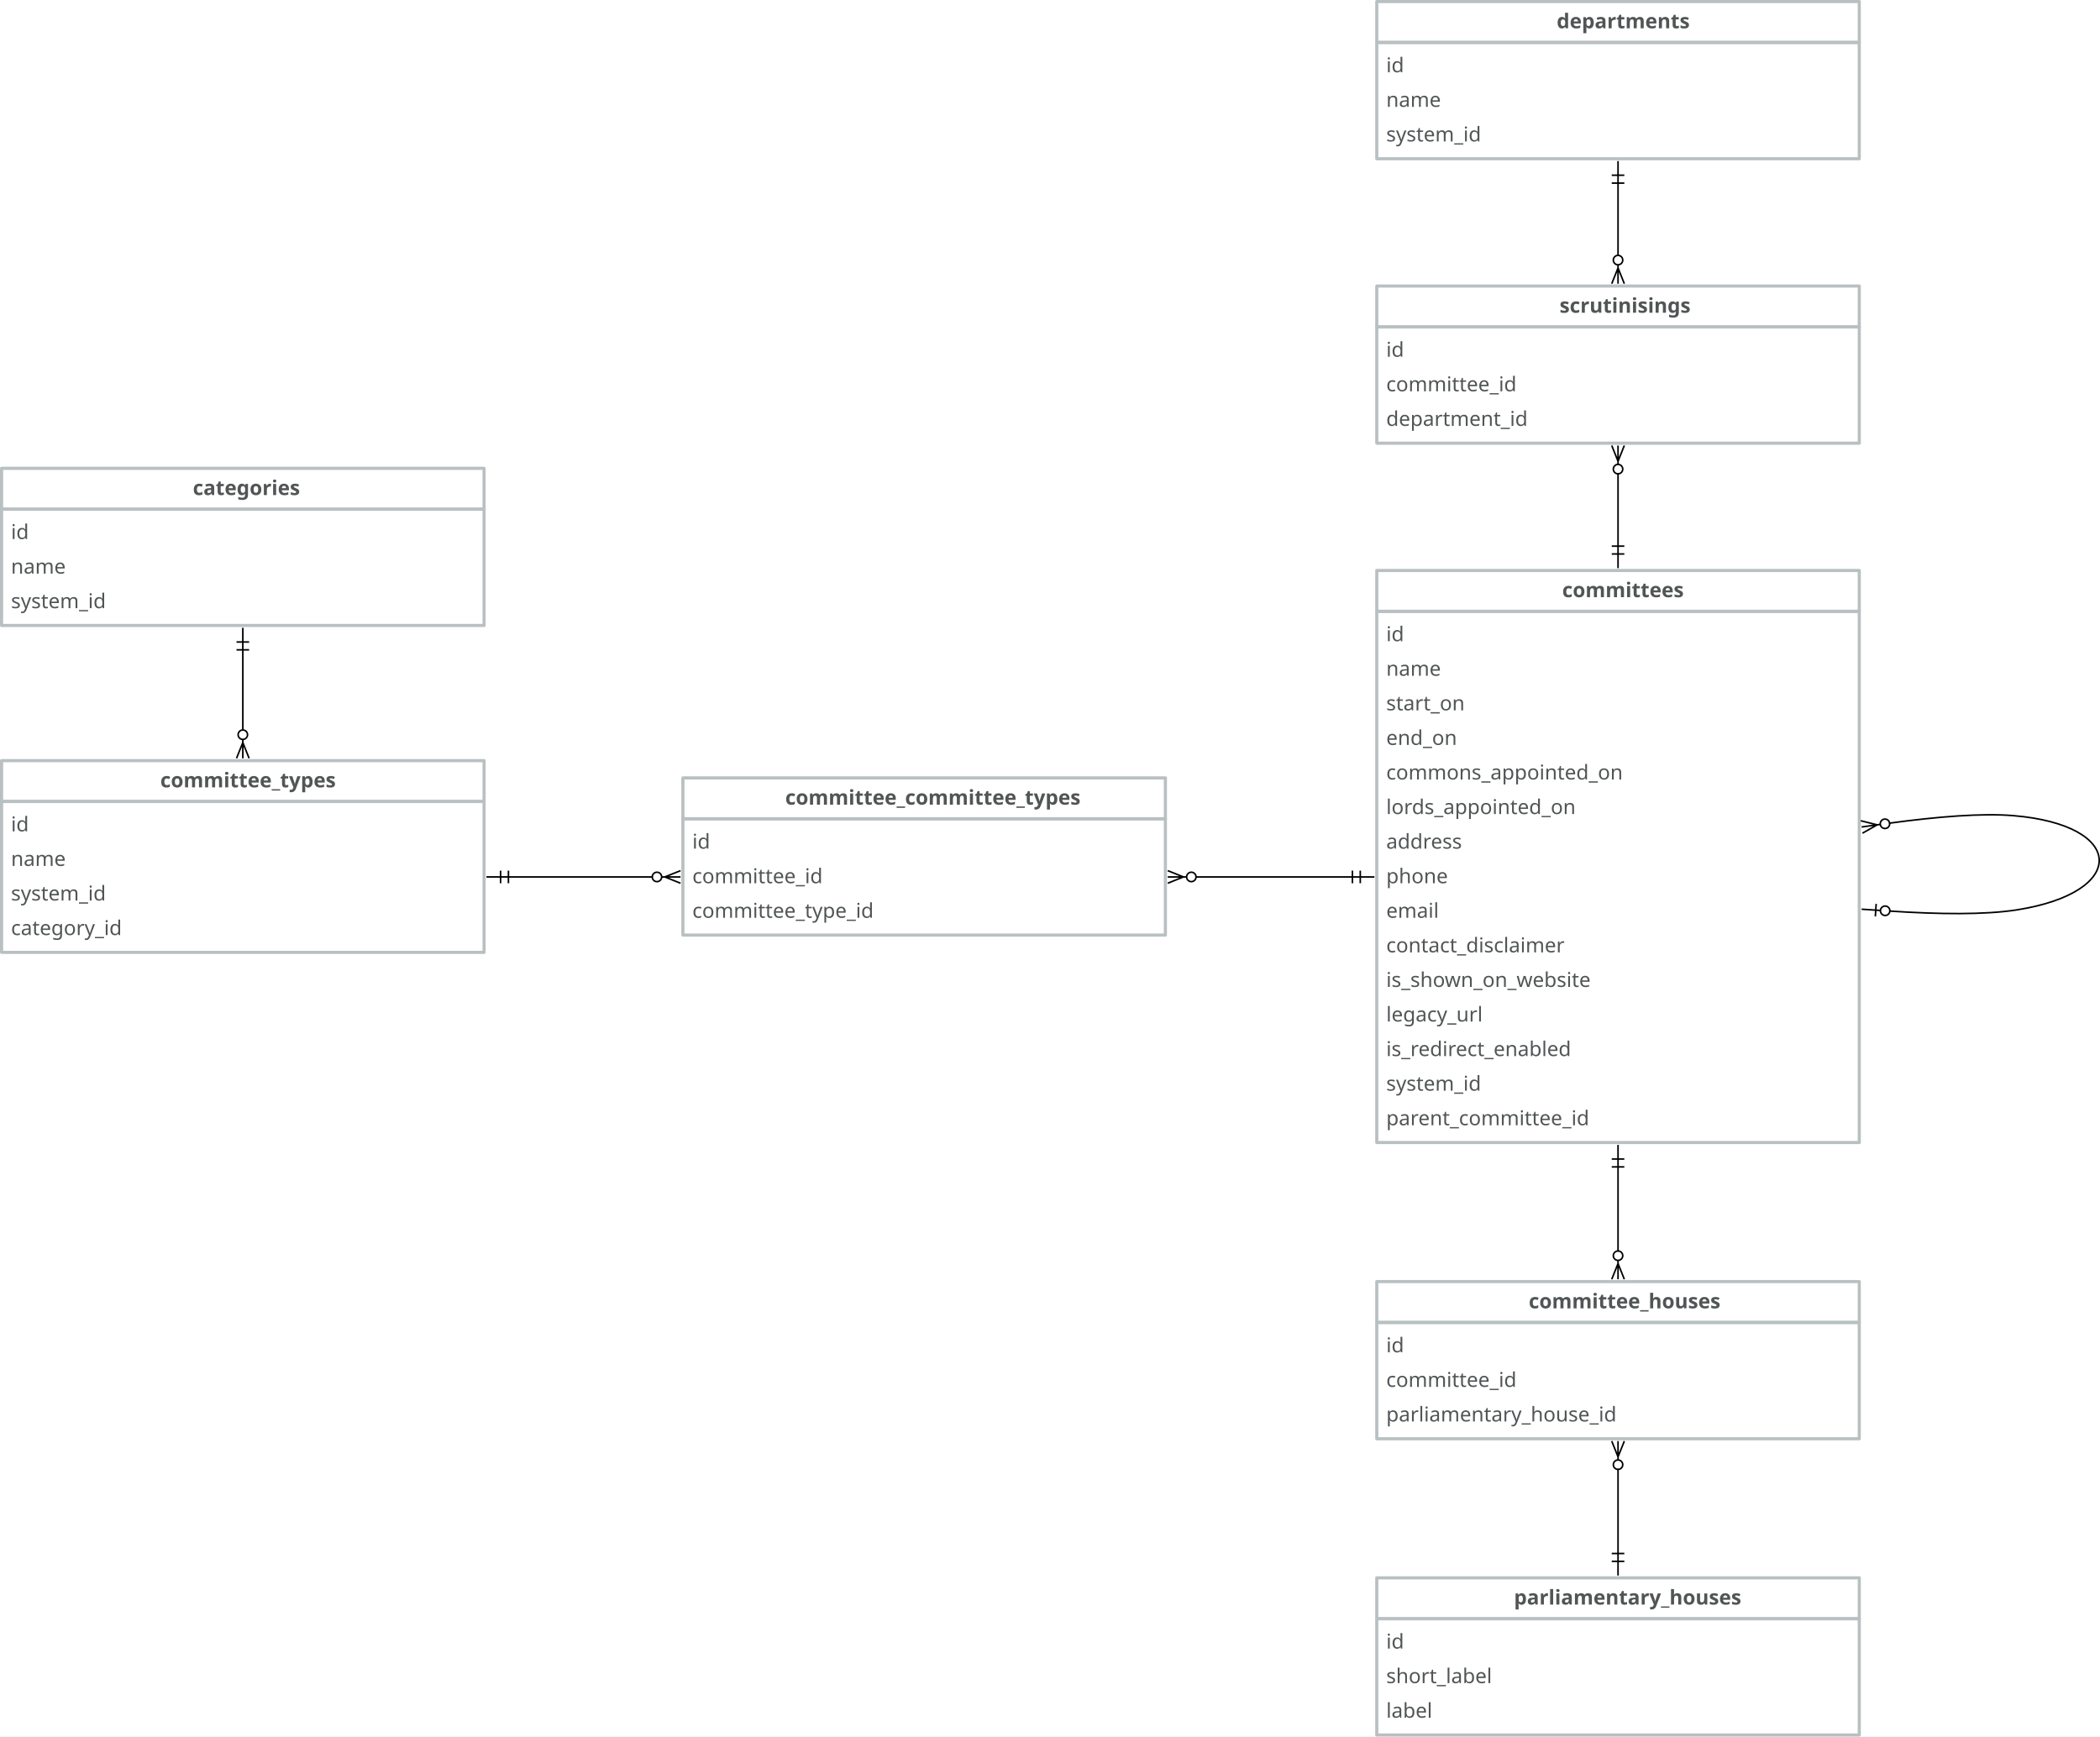
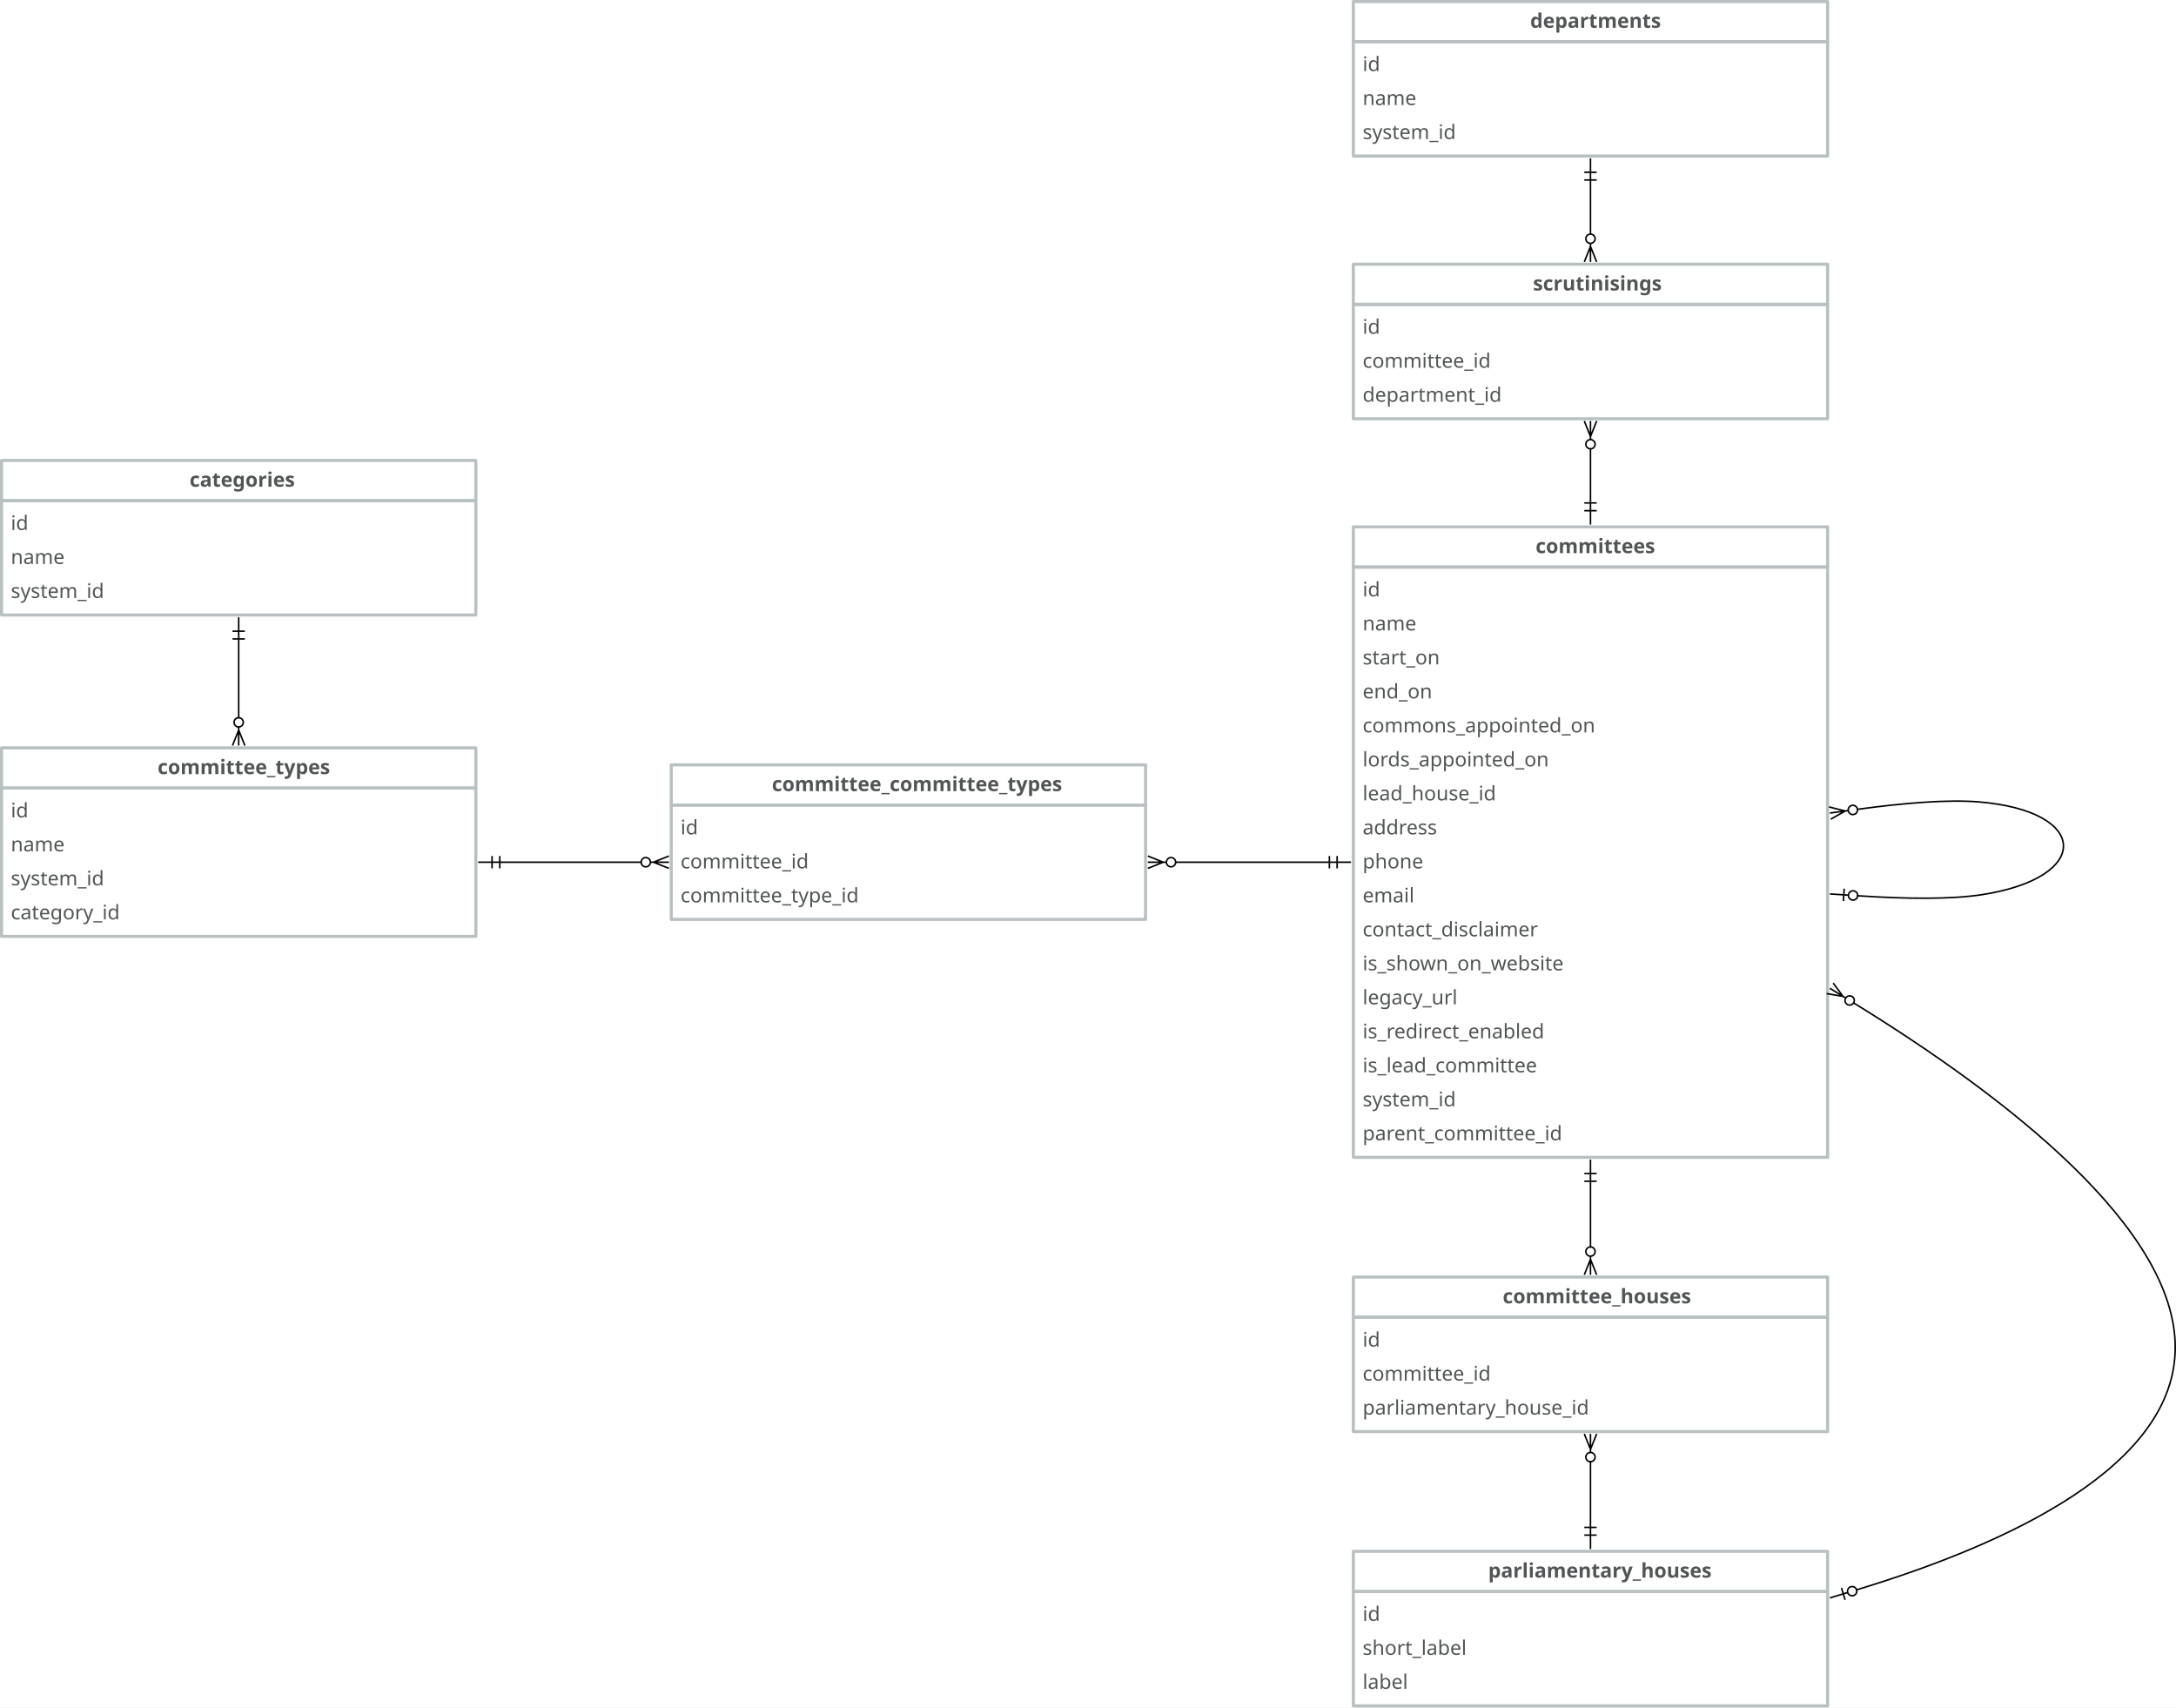
- <svg xmlns="http://www.w3.org/2000/svg" version="1.1" viewBox="36 -192 1336.159 1105" width="1336.159" height="1105">
+ <svg xmlns="http://www.w3.org/2000/svg" version="1.1" viewBox="36 -192 1408.5 1105" width="1408.5" height="1105">
  <defs>
    <marker orient="auto" overflow="visible" markerUnits="strokeWidth" id="CrowBall_Marker" stroke-linejoin="miter" stroke-miterlimit="10" viewBox="-1 -5 20 10" markerWidth="20" markerHeight="10" color="black">
      <g>
        <path d="M 18 0 L 6 0 M 18 4 L 8 0 L 18 -4 M .879 2.121 C -.293 .95 -.293 -.95 .879 -2.121 C 2.05 -3.293 3.95 -3.293 5.121 -2.121 C 6.293 -.95 6.293 .95 5.121 2.121 C 3.95 3.293 2.05 3.293 .879 2.121" fill="none" stroke="currentColor" stroke-width="1" />
      </g>
    </marker>
    <marker orient="auto" overflow="visible" markerUnits="strokeWidth" id="DoubleBar_Marker" stroke-linejoin="miter" stroke-miterlimit="10" viewBox="-15 -5 16 10" markerWidth="16" markerHeight="10" color="black">
      <g>
        <path d="M -14 0 L 0 0 M -5 -4 L -5 4 M 0 -4 L 0 4" fill="none" stroke="currentColor" stroke-width="1" />
      </g>
    </marker>
    <marker orient="auto" overflow="visible" markerUnits="strokeWidth" id="BarBall_Marker" stroke-linejoin="miter" stroke-miterlimit="10" viewBox="-19 -5 20 10" markerWidth="20" markerHeight="10" color="black">
      <g>
        <path d="M -18 0 L -6 0 M -9 -4 L -9 4 M -.879 -2.121 C .293 -.95 .293 .95 -.879 2.121 C -2.05 3.293 -3.95 3.293 -5.121 2.121 C -6.293 .95 -6.293 -.95 -5.121 -2.121 C -3.95 -3.293 -2.05 -3.293 -.879 -2.121" fill="none" stroke="currentColor" stroke-width="1" />
      </g>
    </marker>
  </defs>
  <g id="Canvas_1" stroke-opacity="1" fill="none" stroke-dasharray="none" fill-opacity="1" stroke="none">
-     <rect fill="white" x="36" y="-192" width="1336.159" height="1105" />
+     <rect fill="white" x="36" y="-192" width="1408.5" height="1105" />
    <g id="Canvas_1_Layer_1">
      <g id="Group_2">
        <g id="Graphic_4">
          <rect x="37" y="132" width="307" height="74" stroke="#b9c0c1" stroke-linecap="round" stroke-linejoin="round" stroke-width="2" />
          <text transform="translate(43 138)" fill="#515556">
            <tspan font-family="Avenir" font-size="13" fill="#515556" x="0" y="13">id</tspan>
            <tspan font-family="Avenir" font-size="13" fill="#515556" x="0" y="35">name</tspan>
            <tspan font-family="Avenir" font-size="13" fill="#515556" x="0" y="57">system_id</tspan>
          </text>
        </g>
        <g id="Graphic_3">
          <rect x="37" y="106" width="307" height="26" stroke="#b9c0c1" stroke-linecap="round" stroke-linejoin="round" stroke-width="2" />
          <text transform="translate(43 110)" fill="#515556">
            <tspan font-family="Avenir" font-weight="bold" font-size="13" fill="#515556" x="115.722" y="13">categories</tspan>
          </text>
        </g>
      </g>
      <g id="Group_5">
        <g id="Graphic_7">
          <rect x="37" y="318" width="307" height="96" stroke="#b9c0c1" stroke-linecap="round" stroke-linejoin="round" stroke-width="2" />
          <text transform="translate(43 324)" fill="#515556">
            <tspan font-family="Avenir" font-size="13" fill="#515556" x="0" y="13">id</tspan>
            <tspan font-family="Avenir" font-size="13" fill="#515556" x="0" y="35">name</tspan>
            <tspan font-family="Avenir" font-size="13" fill="#515556" x="0" y="57">system_id</tspan>
            <tspan font-family="Avenir" font-size="13" fill="#515556" x="0" y="79">category_id</tspan>
          </text>
        </g>
        <g id="Graphic_6">
          <rect x="37" y="292" width="307" height="26" stroke="#b9c0c1" stroke-linecap="round" stroke-linejoin="round" stroke-width="2" />
          <text transform="translate(43 296)" fill="#515556">
            <tspan font-family="Avenir" font-weight="bold" font-size="13" fill="#515556" x="95.013" y="13">committee_types</tspan>
          </text>
        </g>
      </g>
      <g id="Line_8">
        <line x1="190.5" y1="221.5" x2="190.5" y2="272.5" marker-end="url(#CrowBall_Marker)" marker-start="url(#DoubleBar_Marker)" stroke="black" stroke-linecap="round" stroke-linejoin="round" stroke-width="1" />
      </g>
      <g id="Group_9">
        <g id="Graphic_11">
          <rect x="470.5" y="329" width="307" height="74" stroke="#b9c0c1" stroke-linecap="round" stroke-linejoin="round" stroke-width="2" />
          <text transform="translate(476.5 335)" fill="#515556">
            <tspan font-family="Avenir" font-size="13" fill="#515556" x="0" y="13">id</tspan>
            <tspan font-family="Avenir" font-size="13" fill="#515556" x="0" y="35">committee_id</tspan>
            <tspan font-family="Avenir" font-size="13" fill="#515556" x="0" y="57">committee_type_id</tspan>
          </text>
        </g>
        <g id="Graphic_10">
          <rect x="470.5" y="303" width="307" height="26" stroke="#b9c0c1" stroke-linecap="round" stroke-linejoin="round" stroke-width="2" />
          <text transform="translate(476.5 307)" fill="#515556">
            <tspan font-family="Avenir" font-weight="bold" font-size="13" fill="#515556" x="59.139" y="13">committee_committee_types</tspan>
          </text>
        </g>
      </g>
      <g id="Line_12">
        <line x1="359.5" y1="366" x2="451" y2="366" marker-end="url(#CrowBall_Marker)" marker-start="url(#DoubleBar_Marker)" stroke="black" stroke-linecap="round" stroke-linejoin="round" stroke-width="1" />
      </g>
      <g id="Group_13">
        <g id="Graphic_15">
-           <rect x="912" y="197" width="307" height="338" stroke="#b9c0c1" stroke-linecap="round" stroke-linejoin="round" stroke-width="2" />
-           <text transform="translate(918 203)" fill="#515556">
+           <rect x="912" y="175" width="307" height="382" stroke="#b9c0c1" stroke-linecap="round" stroke-linejoin="round" stroke-width="2" />
+           <text transform="translate(918 181)" fill="#515556">
            <tspan font-family="Avenir" font-size="13" fill="#515556" x="0" y="13">id</tspan>
            <tspan font-family="Avenir" font-size="13" fill="#515556" x="0" y="35">name</tspan>
            <tspan font-family="Avenir" font-size="13" fill="#515556" x="0" y="57">start_on</tspan>
            <tspan font-family="Avenir" font-size="13" fill="#515556" x="0" y="79">end_on</tspan>
            <tspan font-family="Avenir" font-size="13" fill="#515556" x="0" y="101">commons_appointed_on</tspan>
            <tspan font-family="Avenir" font-size="13" fill="#515556" x="0" y="123">lords_appointed_on</tspan>
-             <tspan font-family="Avenir" font-size="13" fill="#515556" x="0" y="145">address</tspan>
-             <tspan font-family="Avenir" font-size="13" fill="#515556" x="0" y="167">phone</tspan>
-             <tspan font-family="Avenir" font-size="13" fill="#515556" x="0" y="189">email</tspan>
-             <tspan font-family="Avenir" font-size="13" fill="#515556" x="0" y="211">contact_disclaimer</tspan>
-             <tspan font-family="Avenir" font-size="13" fill="#515556" x="0" y="233">is_shown_on_website</tspan>
-             <tspan font-family="Avenir" font-size="13" fill="#515556" x="0" y="255">legacy_url</tspan>
-             <tspan font-family="Avenir" font-size="13" fill="#515556" x="0" y="277">is_redirect_enabled</tspan>
-             <tspan font-family="Avenir" font-size="13" fill="#515556" x="0" y="299">system_id</tspan>
-             <tspan font-family="Avenir" font-size="13" fill="#515556" x="0" y="321">parent_committee_id</tspan>
+             <tspan font-family="Avenir" font-size="13" fill="#515556" x="0" y="145">lead_house_id</tspan>
+             <tspan font-family="Avenir" font-size="13" fill="#515556" x="0" y="167">address</tspan>
+             <tspan font-family="Avenir" font-size="13" fill="#515556" x="0" y="189">phone</tspan>
+             <tspan font-family="Avenir" font-size="13" fill="#515556" x="0" y="211">email</tspan>
+             <tspan font-family="Avenir" font-size="13" fill="#515556" x="0" y="233">contact_disclaimer</tspan>
+             <tspan font-family="Avenir" font-size="13" fill="#515556" x="0" y="255">is_shown_on_website</tspan>
+             <tspan font-family="Avenir" font-size="13" fill="#515556" x="0" y="277">legacy_url</tspan>
+             <tspan font-family="Avenir" font-size="13" fill="#515556" x="0" y="299">is_redirect_enabled</tspan>
+             <tspan font-family="Avenir" font-size="13" fill="#515556" x="0" y="321">is_lead_committee</tspan>
+             <tspan font-family="Avenir" font-size="13" fill="#515556" x="0" y="343">system_id</tspan>
+             <tspan font-family="Avenir" font-size="13" fill="#515556" x="0" y="365">parent_committee_id</tspan>
          </text>
        </g>
        <g id="Graphic_14">
-           <rect x="912" y="171" width="307" height="26" stroke="#b9c0c1" stroke-linecap="round" stroke-linejoin="round" stroke-width="2" />
-           <text transform="translate(918 175)" fill="#515556">
+           <rect x="912" y="149" width="307" height="26" stroke="#b9c0c1" stroke-linecap="round" stroke-linejoin="round" stroke-width="2" />
+           <text transform="translate(918 153)" fill="#515556">
            <tspan font-family="Avenir" font-weight="bold" font-size="13" fill="#515556" x="111.99" y="13">committees</tspan>
          </text>
        </g>
      </g>
      <g id="Line_16">
        <line x1="896.5" y1="366" x2="797" y2="366" marker-end="url(#CrowBall_Marker)" marker-start="url(#DoubleBar_Marker)" stroke="black" stroke-linecap="round" stroke-linejoin="round" stroke-width="1" />
      </g>
      <g id="Line_17">
        <path d="M 1238.456 387.727 C 1269.764 389.802 1298.83 390.128 1319 387 C 1390.251 375.951 1388.818 332.949 1317 327 C 1297.043 325.347 1268.757 327.624 1238.311 331.775" marker-end="url(#CrowBall_Marker)" marker-start="url(#BarBall_Marker)" stroke="black" stroke-linecap="round" stroke-linejoin="round" stroke-width="1" />
      </g>
      <g id="Group_18">
        <g id="Graphic_20">
-           <rect x="912" y="16" width="307" height="74" stroke="#b9c0c1" stroke-linecap="round" stroke-linejoin="round" stroke-width="2" />
-           <text transform="translate(918 22)" fill="#515556">
+           <rect x="912" y="5" width="307" height="74" stroke="#b9c0c1" stroke-linecap="round" stroke-linejoin="round" stroke-width="2" />
+           <text transform="translate(918 11)" fill="#515556">
            <tspan font-family="Avenir" font-size="13" fill="#515556" x="0" y="13">id</tspan>
            <tspan font-family="Avenir" font-size="13" fill="#515556" x="0" y="35">committee_id</tspan>
            <tspan font-family="Avenir" font-size="13" fill="#515556" x="0" y="57">department_id</tspan>
          </text>
        </g>
        <g id="Graphic_19">
-           <rect x="912" y="-10" width="307" height="26" stroke="#b9c0c1" stroke-linecap="round" stroke-linejoin="round" stroke-width="2" />
-           <text transform="translate(918 -6)" fill="#515556">
+           <rect x="912" y="-21" width="307" height="26" stroke="#b9c0c1" stroke-linecap="round" stroke-linejoin="round" stroke-width="2" />
+           <text transform="translate(918 -17)" fill="#515556">
            <tspan font-family="Avenir" font-weight="bold" font-size="13" fill="#515556" x="110.287" y="13">scrutinisings</tspan>
          </text>
        </g>
      </g>
      <g id="Line_21">
-         <line x1="1065.5" y1="155.5" x2="1065.5" y2="109.5" marker-end="url(#CrowBall_Marker)" marker-start="url(#DoubleBar_Marker)" stroke="black" stroke-linecap="round" stroke-linejoin="round" stroke-width="1" />
+         <line x1="1065.5" y1="133.5" x2="1065.5" y2="98.5" marker-end="url(#CrowBall_Marker)" marker-start="url(#DoubleBar_Marker)" stroke="black" stroke-linecap="round" stroke-linejoin="round" stroke-width="1" />
      </g>
      <g id="Group_22">
        <g id="Graphic_24">
          <rect x="912" y="-165" width="307" height="74" stroke="#b9c0c1" stroke-linecap="round" stroke-linejoin="round" stroke-width="2" />
          <text transform="translate(918 -159)" fill="#515556">
            <tspan font-family="Avenir" font-size="13" fill="#515556" x="0" y="13">id</tspan>
            <tspan font-family="Avenir" font-size="13" fill="#515556" x="0" y="35">name</tspan>
            <tspan font-family="Avenir" font-size="13" fill="#515556" x="0" y="57">system_id</tspan>
          </text>
        </g>
        <g id="Graphic_23">
          <rect x="912" y="-191" width="307" height="26" stroke="#b9c0c1" stroke-linecap="round" stroke-linejoin="round" stroke-width="2" />
          <text transform="translate(918 -187)" fill="#515556">
            <tspan font-family="Avenir" font-weight="bold" font-size="13" fill="#515556" x="108.5" y="13">departments</tspan>
          </text>
        </g>
      </g>
      <g id="Line_25">
-         <line x1="1065.5" y1="-75.5" x2="1065.5" y2="-29.5" marker-end="url(#CrowBall_Marker)" marker-start="url(#DoubleBar_Marker)" stroke="black" stroke-linecap="round" stroke-linejoin="round" stroke-width="1" />
+         <line x1="1065.5" y1="-75.5" x2="1065.5" y2="-40.5" marker-end="url(#CrowBall_Marker)" marker-start="url(#DoubleBar_Marker)" stroke="black" stroke-linecap="round" stroke-linejoin="round" stroke-width="1" />
      </g>
      <g id="Group_26">
        <g id="Graphic_28">
-           <rect x="912" y="649.5" width="307" height="74" stroke="#b9c0c1" stroke-linecap="round" stroke-linejoin="round" stroke-width="2" />
-           <text transform="translate(918 655.5)" fill="#515556">
+           <rect x="912" y="660.5" width="307" height="74" stroke="#b9c0c1" stroke-linecap="round" stroke-linejoin="round" stroke-width="2" />
+           <text transform="translate(918 666.5)" fill="#515556">
            <tspan font-family="Avenir" font-size="13" fill="#515556" x="0" y="13">id</tspan>
            <tspan font-family="Avenir" font-size="13" fill="#515556" x="0" y="35">committee_id</tspan>
            <tspan font-family="Avenir" font-size="13" fill="#515556" x="0" y="57">parliamentary_house_id</tspan>
          </text>
        </g>
        <g id="Graphic_27">
-           <rect x="912" y="623.5" width="307" height="26" stroke="#b9c0c1" stroke-linecap="round" stroke-linejoin="round" stroke-width="2" />
-           <text transform="translate(918 627.5)" fill="#515556">
+           <rect x="912" y="634.5" width="307" height="26" stroke="#b9c0c1" stroke-linecap="round" stroke-linejoin="round" stroke-width="2" />
+           <text transform="translate(918 638.5)" fill="#515556">
            <tspan font-family="Avenir" font-weight="bold" font-size="13" fill="#515556" x="90.697" y="13">committee_houses</tspan>
          </text>
        </g>
      </g>
      <g id="Group_29">
        <g id="Graphic_31">
          <rect x="912" y="838" width="307" height="74" stroke="#b9c0c1" stroke-linecap="round" stroke-linejoin="round" stroke-width="2" />
          <text transform="translate(918 844)" fill="#515556">
            <tspan font-family="Avenir" font-size="13" fill="#515556" x="0" y="13">id</tspan>
            <tspan font-family="Avenir" font-size="13" fill="#515556" x="0" y="35">short_label</tspan>
            <tspan font-family="Avenir" font-size="13" fill="#515556" x="0" y="57">label</tspan>
          </text>
        </g>
        <g id="Graphic_30">
          <rect x="912" y="812" width="307" height="26" stroke="#b9c0c1" stroke-linecap="round" stroke-linejoin="round" stroke-width="2" />
          <text transform="translate(918 816)" fill="#515556">
            <tspan font-family="Avenir" font-weight="bold" font-size="13" fill="#515556" x="81.291" y="13">parliamentary_houses</tspan>
          </text>
        </g>
      </g>
      <g id="Line_32">
-         <line x1="1065.5" y1="550.5" x2="1065.5" y2="604" marker-end="url(#CrowBall_Marker)" marker-start="url(#DoubleBar_Marker)" stroke="black" stroke-linecap="round" stroke-linejoin="round" stroke-width="1" />
+         <line x1="1065.5" y1="572.5" x2="1065.5" y2="615" marker-end="url(#CrowBall_Marker)" marker-start="url(#DoubleBar_Marker)" stroke="black" stroke-linecap="round" stroke-linejoin="round" stroke-width="1" />
      </g>
      <g id="Line_33">
-         <line x1="1065.5" y1="796.5" x2="1065.5" y2="743" marker-end="url(#CrowBall_Marker)" marker-start="url(#DoubleBar_Marker)" stroke="black" stroke-linecap="round" stroke-linejoin="round" stroke-width="1" />
+         <line x1="1065.5" y1="796.5" x2="1065.5" y2="754" marker-end="url(#CrowBall_Marker)" marker-start="url(#DoubleBar_Marker)" stroke="black" stroke-linecap="round" stroke-linejoin="round" stroke-width="1" />
+       </g>
+       <g id="Line_35">
+         <path d="M 1237.746 836.91 C 1337.685 806.615 1444 756.425 1444 680 C 1444 603.085 1336.316 518.887 1235.823 457.058" marker-end="url(#CrowBall_Marker)" marker-start="url(#BarBall_Marker)" stroke="black" stroke-linecap="round" stroke-linejoin="round" stroke-width="1" />
      </g>
    </g>
  </g>
</svg>
